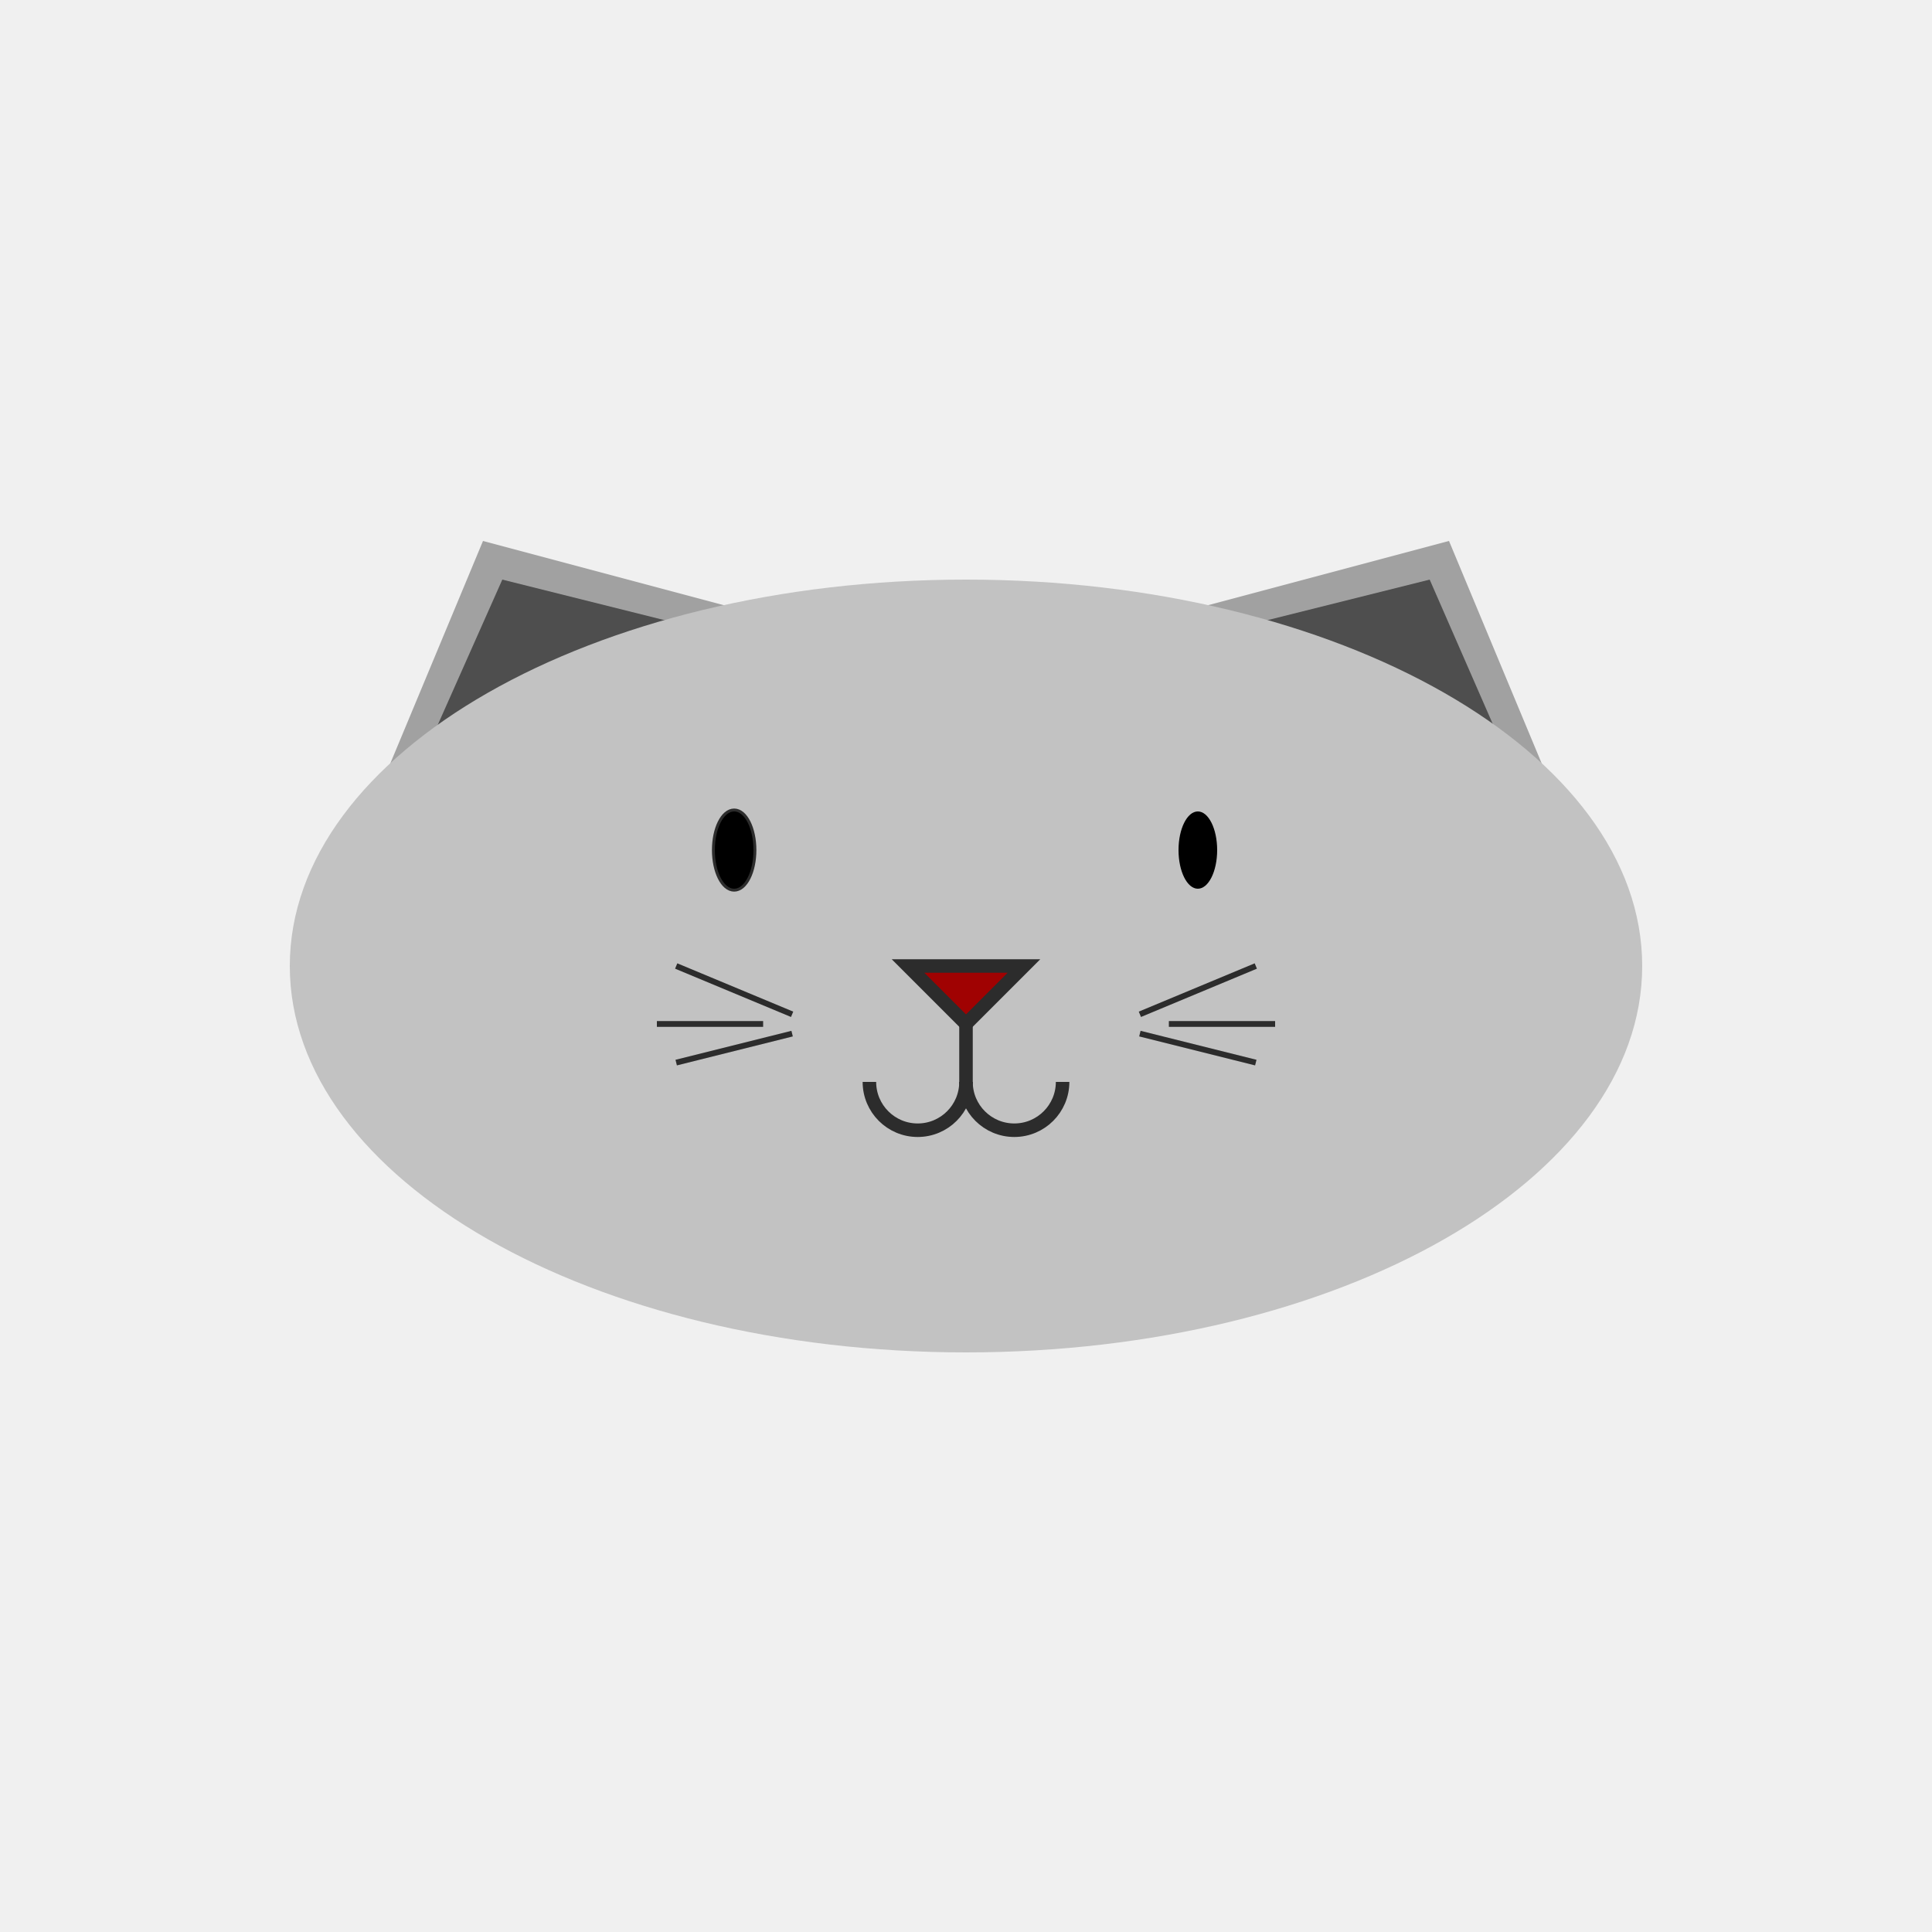
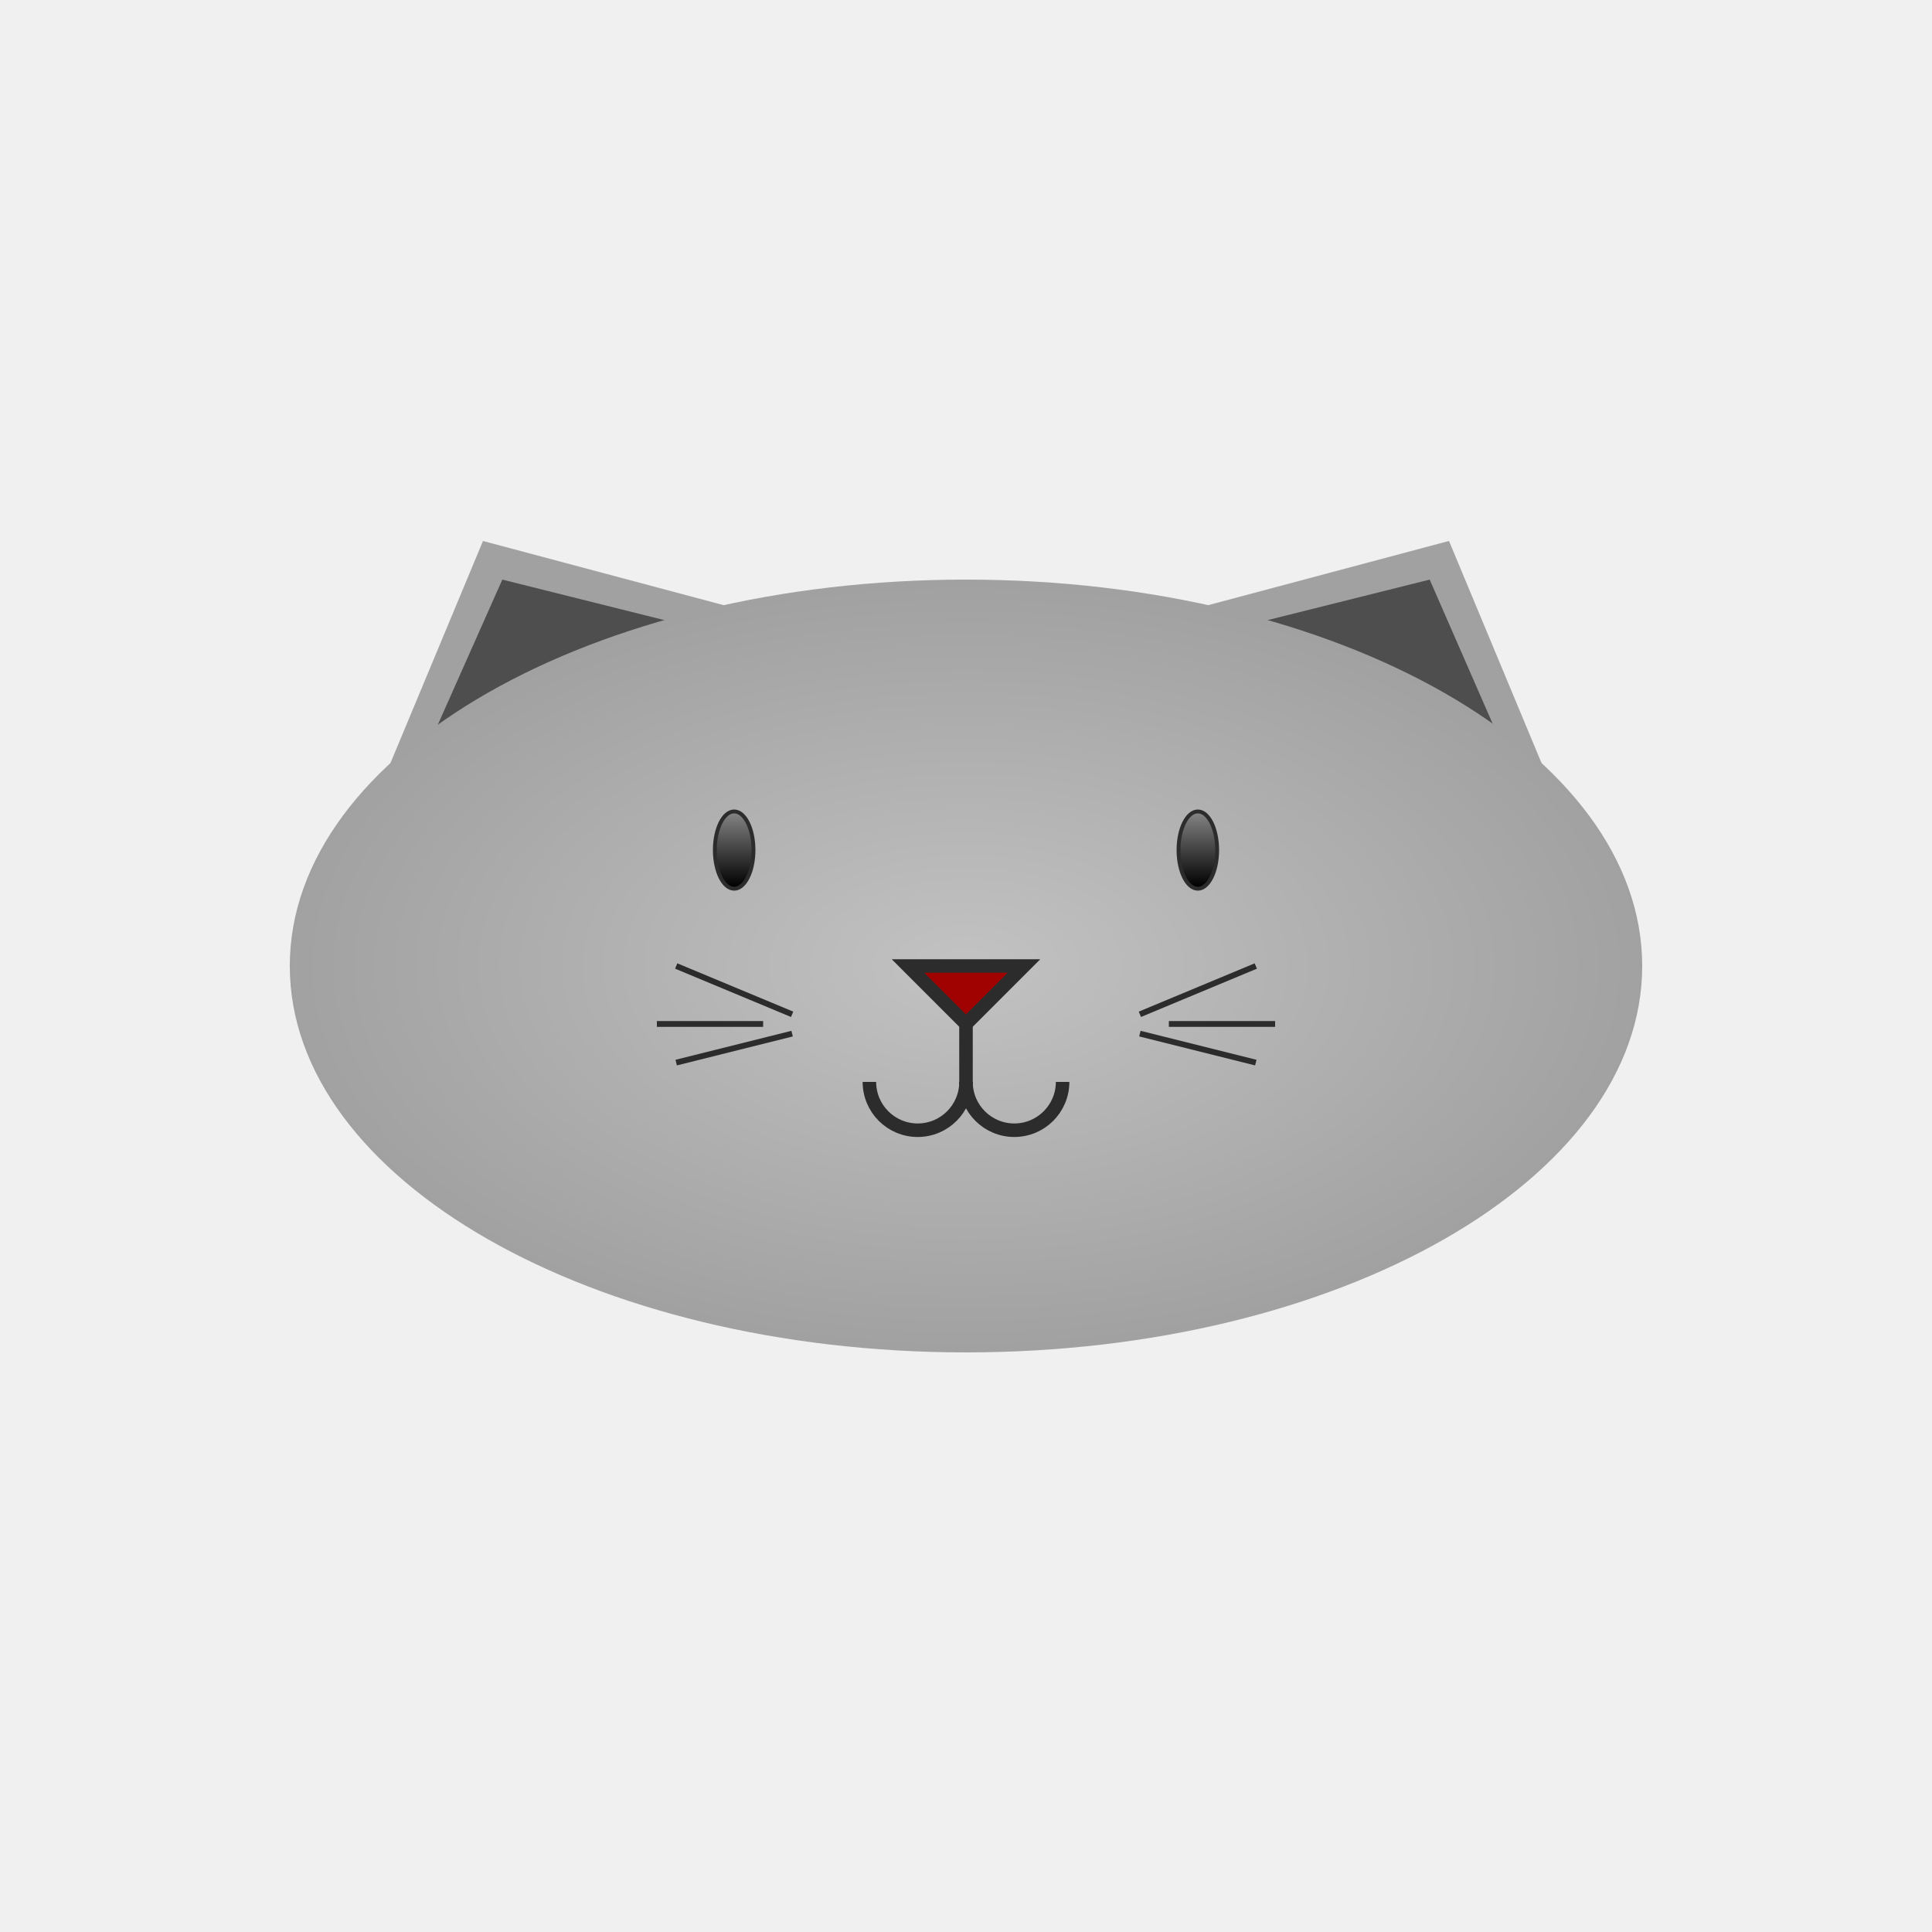
<svg xmlns="http://www.w3.org/2000/svg" version="1.1" width="100" height="100">
+   <defs>
+     <linearGradient id="eyeLinearGradient" gradientTransform="rotate(90)">
+       <stop offset="2%" stop-color="#838383" />
+       <stop offset="98%" stop-color="black" />
+     </linearGradient>
+     <radialGradient id="emojiRadialGradient" cx="50%" cy="50%" r="50%" fx="50%" fy="50%">
+       <stop offset="0%" style="stop-color:#c2c2c2;" />
+       <stop offset="100%" style="stop-color:#a1a1a1;" />
+     </radialGradient>
+   </defs>
  <polygon points="40,32 25,28, 20,40" fill="#a1a1a1" />
  <polygon points="40,33.5 26,30, 20,43.5" fill="#4e4e4e" />
  <polygon points="60,32 75,28, 80,40" fill="#a1a1a1" />
  <polygon points="60,33.5 74,30, 79.9,43.5" fill="#4e4e4e" />
-   <ellipse cx="50" cy="50" r="70" rx="35" ry="20" fill="#c2c2c2" />
+   <ellipse cx="50" cy="50" r="70" rx="35" ry="20" fill="url('#emojiRadialGradient')" />
  <line x1="50" x2="50" y1="52" y2="56.1" stroke="#2c2c2c" stroke-width="0.7" />
  <path d="M50,56 A1,1 0 1,0 55,56" stroke="#2c2c2c" stroke-width="0.7" fill="none" />
  <path d="M50,56 A1,1 0 1,1 45,56" stroke="#2c2c2c" stroke-width="0.7" fill="none" />
  <polygon points="53,50 50,53, 47,50" fill="#a00202" stroke="#2c2c2c" stroke-width="0.7" />
  <line x1="59" x2="65" y1="52.5" y2="50" stroke="#2c2c2c" stroke-width="0.3" />
  <line x1="60.5" x2="66" y1="53" y2="53" stroke="#2c2c2c" stroke-width="0.3" />
  <line x1="59" x2="65" y1="53.5" y2="55" stroke="#2c2c2c" stroke-width="0.3" />
  <line x1="41" x2="35" y1="52.5" y2="50" stroke="#2c2c2c" stroke-width="0.3" />
  <line x1="39.5" x2="34" y1="53" y2="53" stroke="#2c2c2c" stroke-width="0.3" />
  <line x1="41" x2="35" y1="53.5" y2="55" stroke="#2c2c2c" stroke-width="0.3" />
-   <ellipse cx="38" cy="44" r="5" rx="1" ry="2" fill="white" stroke-width="0.3" stroke="#2c2c2c" />
-   <ellipse rx="1" ry="2" cx="38" cy="44" />
-   <ellipse cx="62" cy="44" r="5" rx="1" ry="2" fill="black" />
+   <ellipse stroke-width="0.2" stroke="#2c2c2c" rx="1" ry="2" cx="38" cy="44" fill="url('#eyeLinearGradient')" />
+   <ellipse stroke-width="0.2" stroke="#2c2c2c" cx="62" cy="44" r="5" rx="1" ry="2" fill="url('#eyeLinearGradient')" />
</svg>
